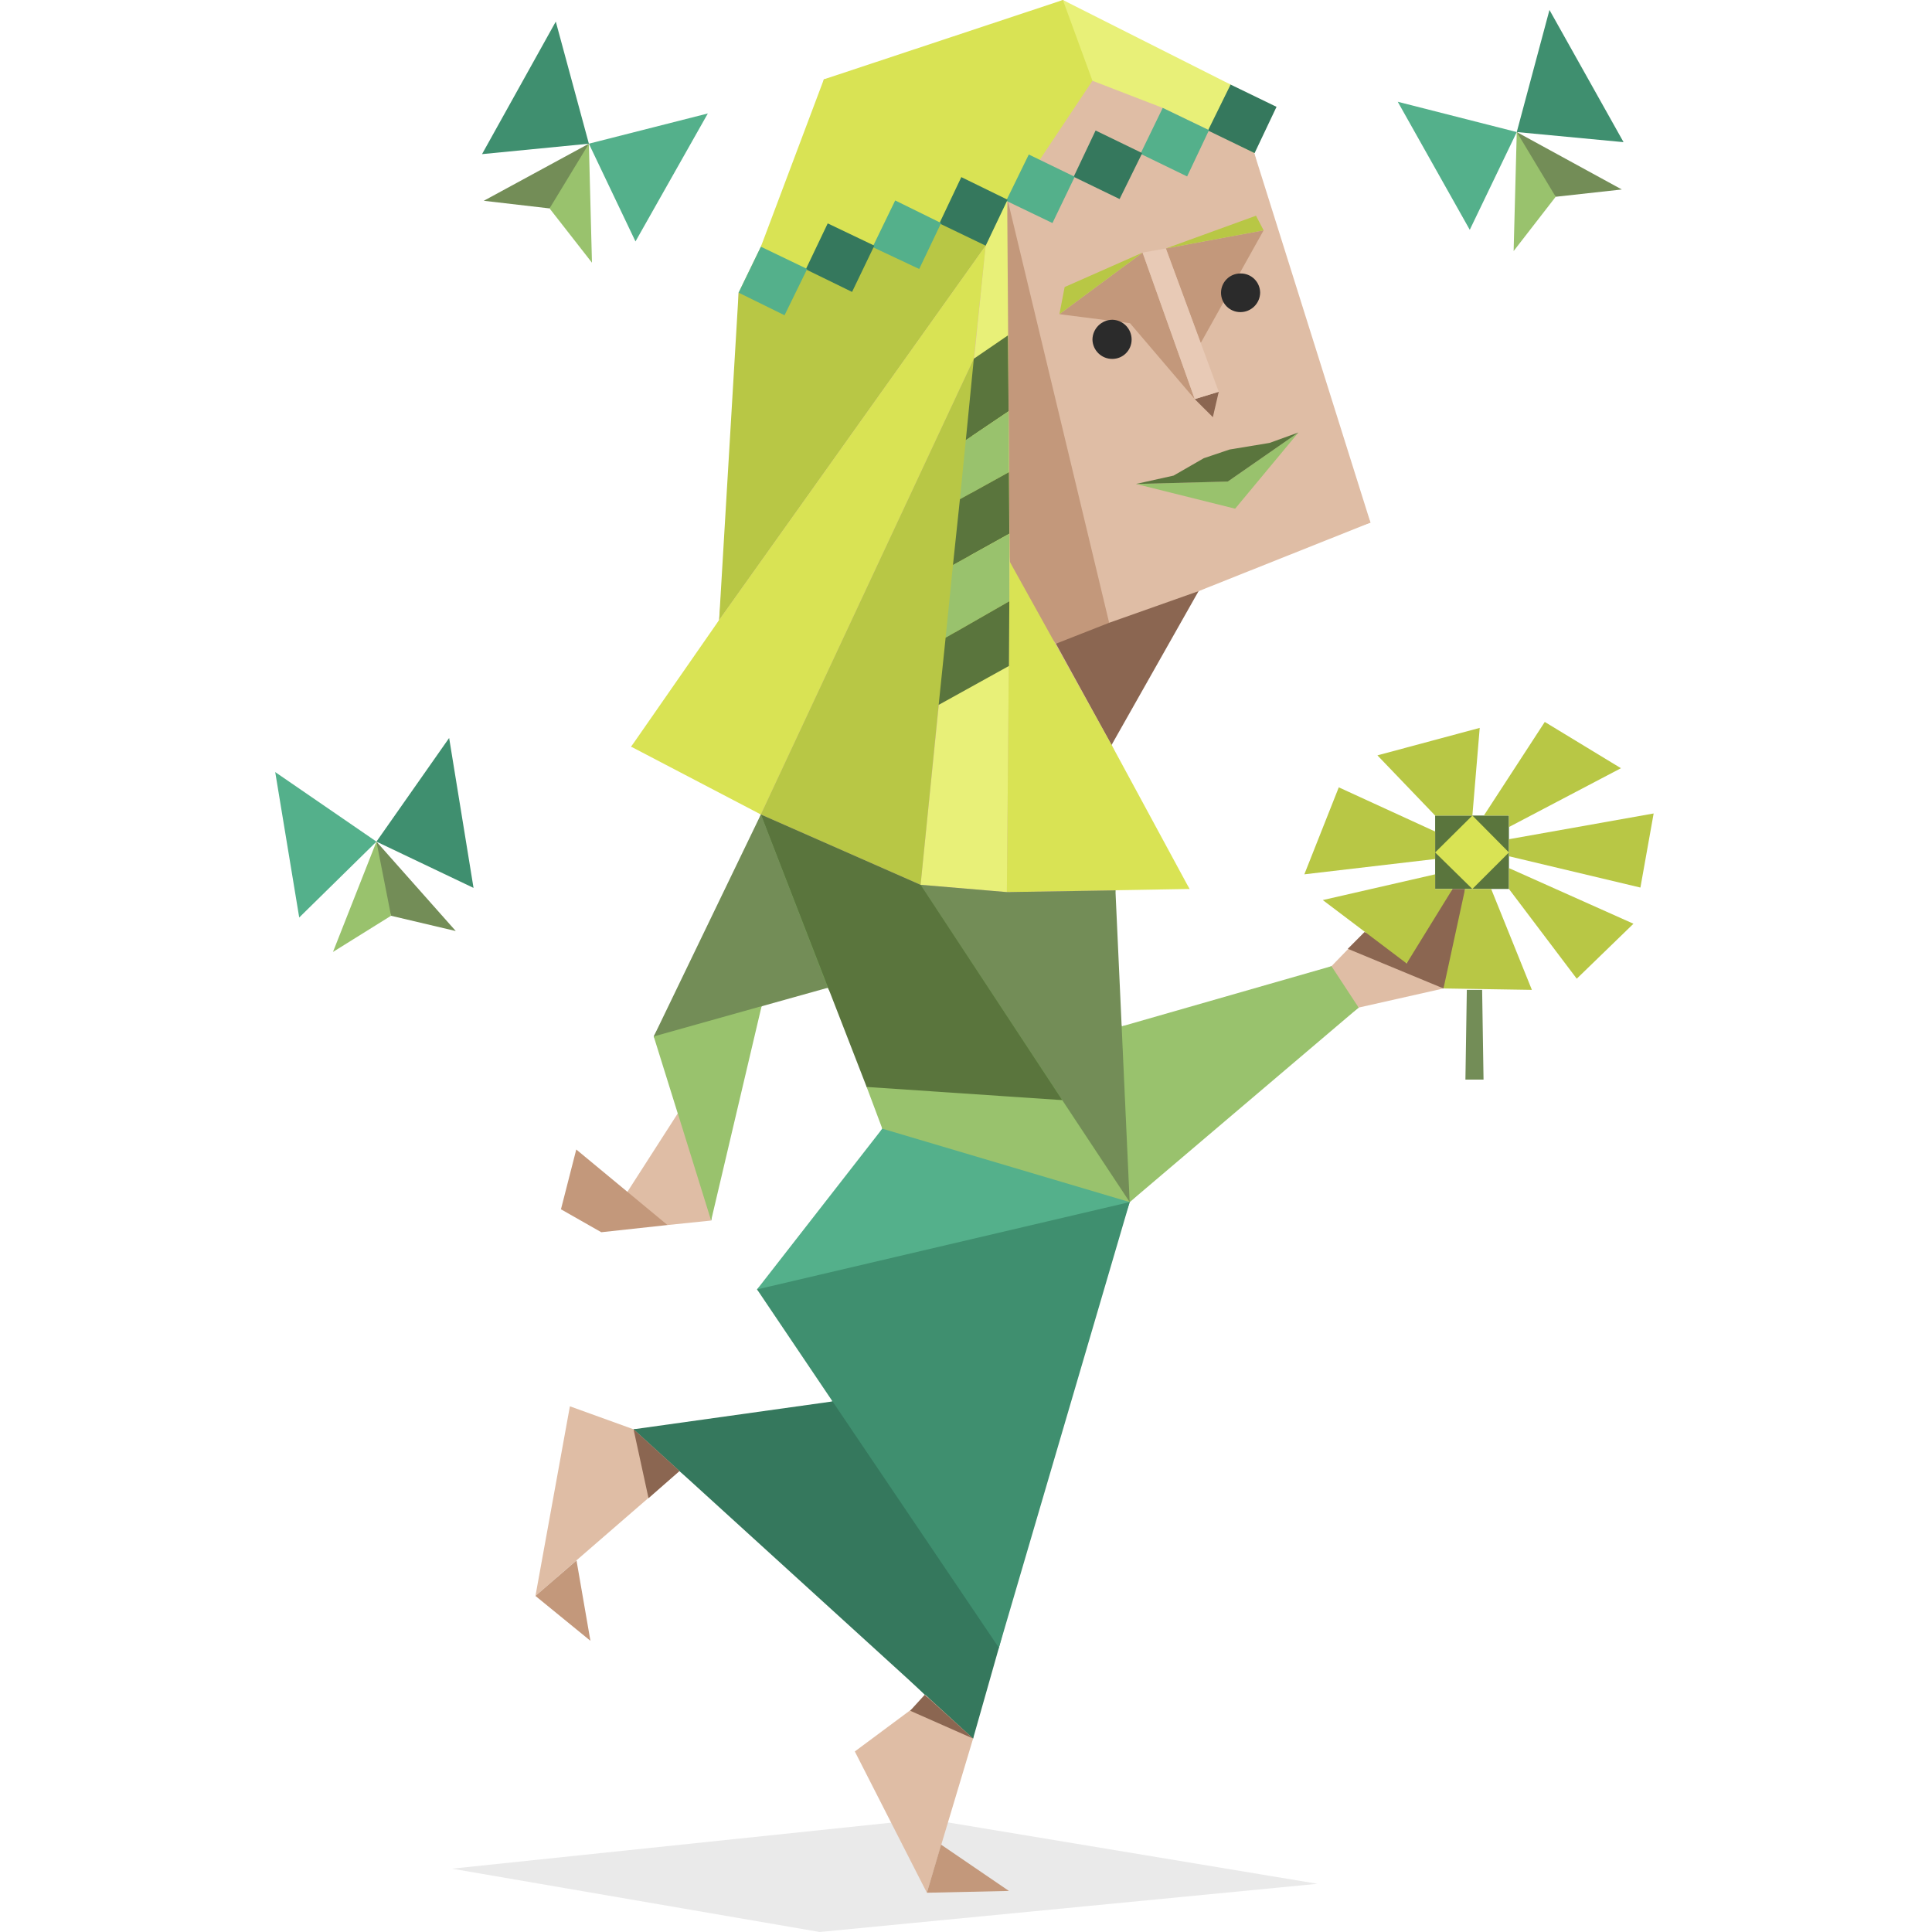
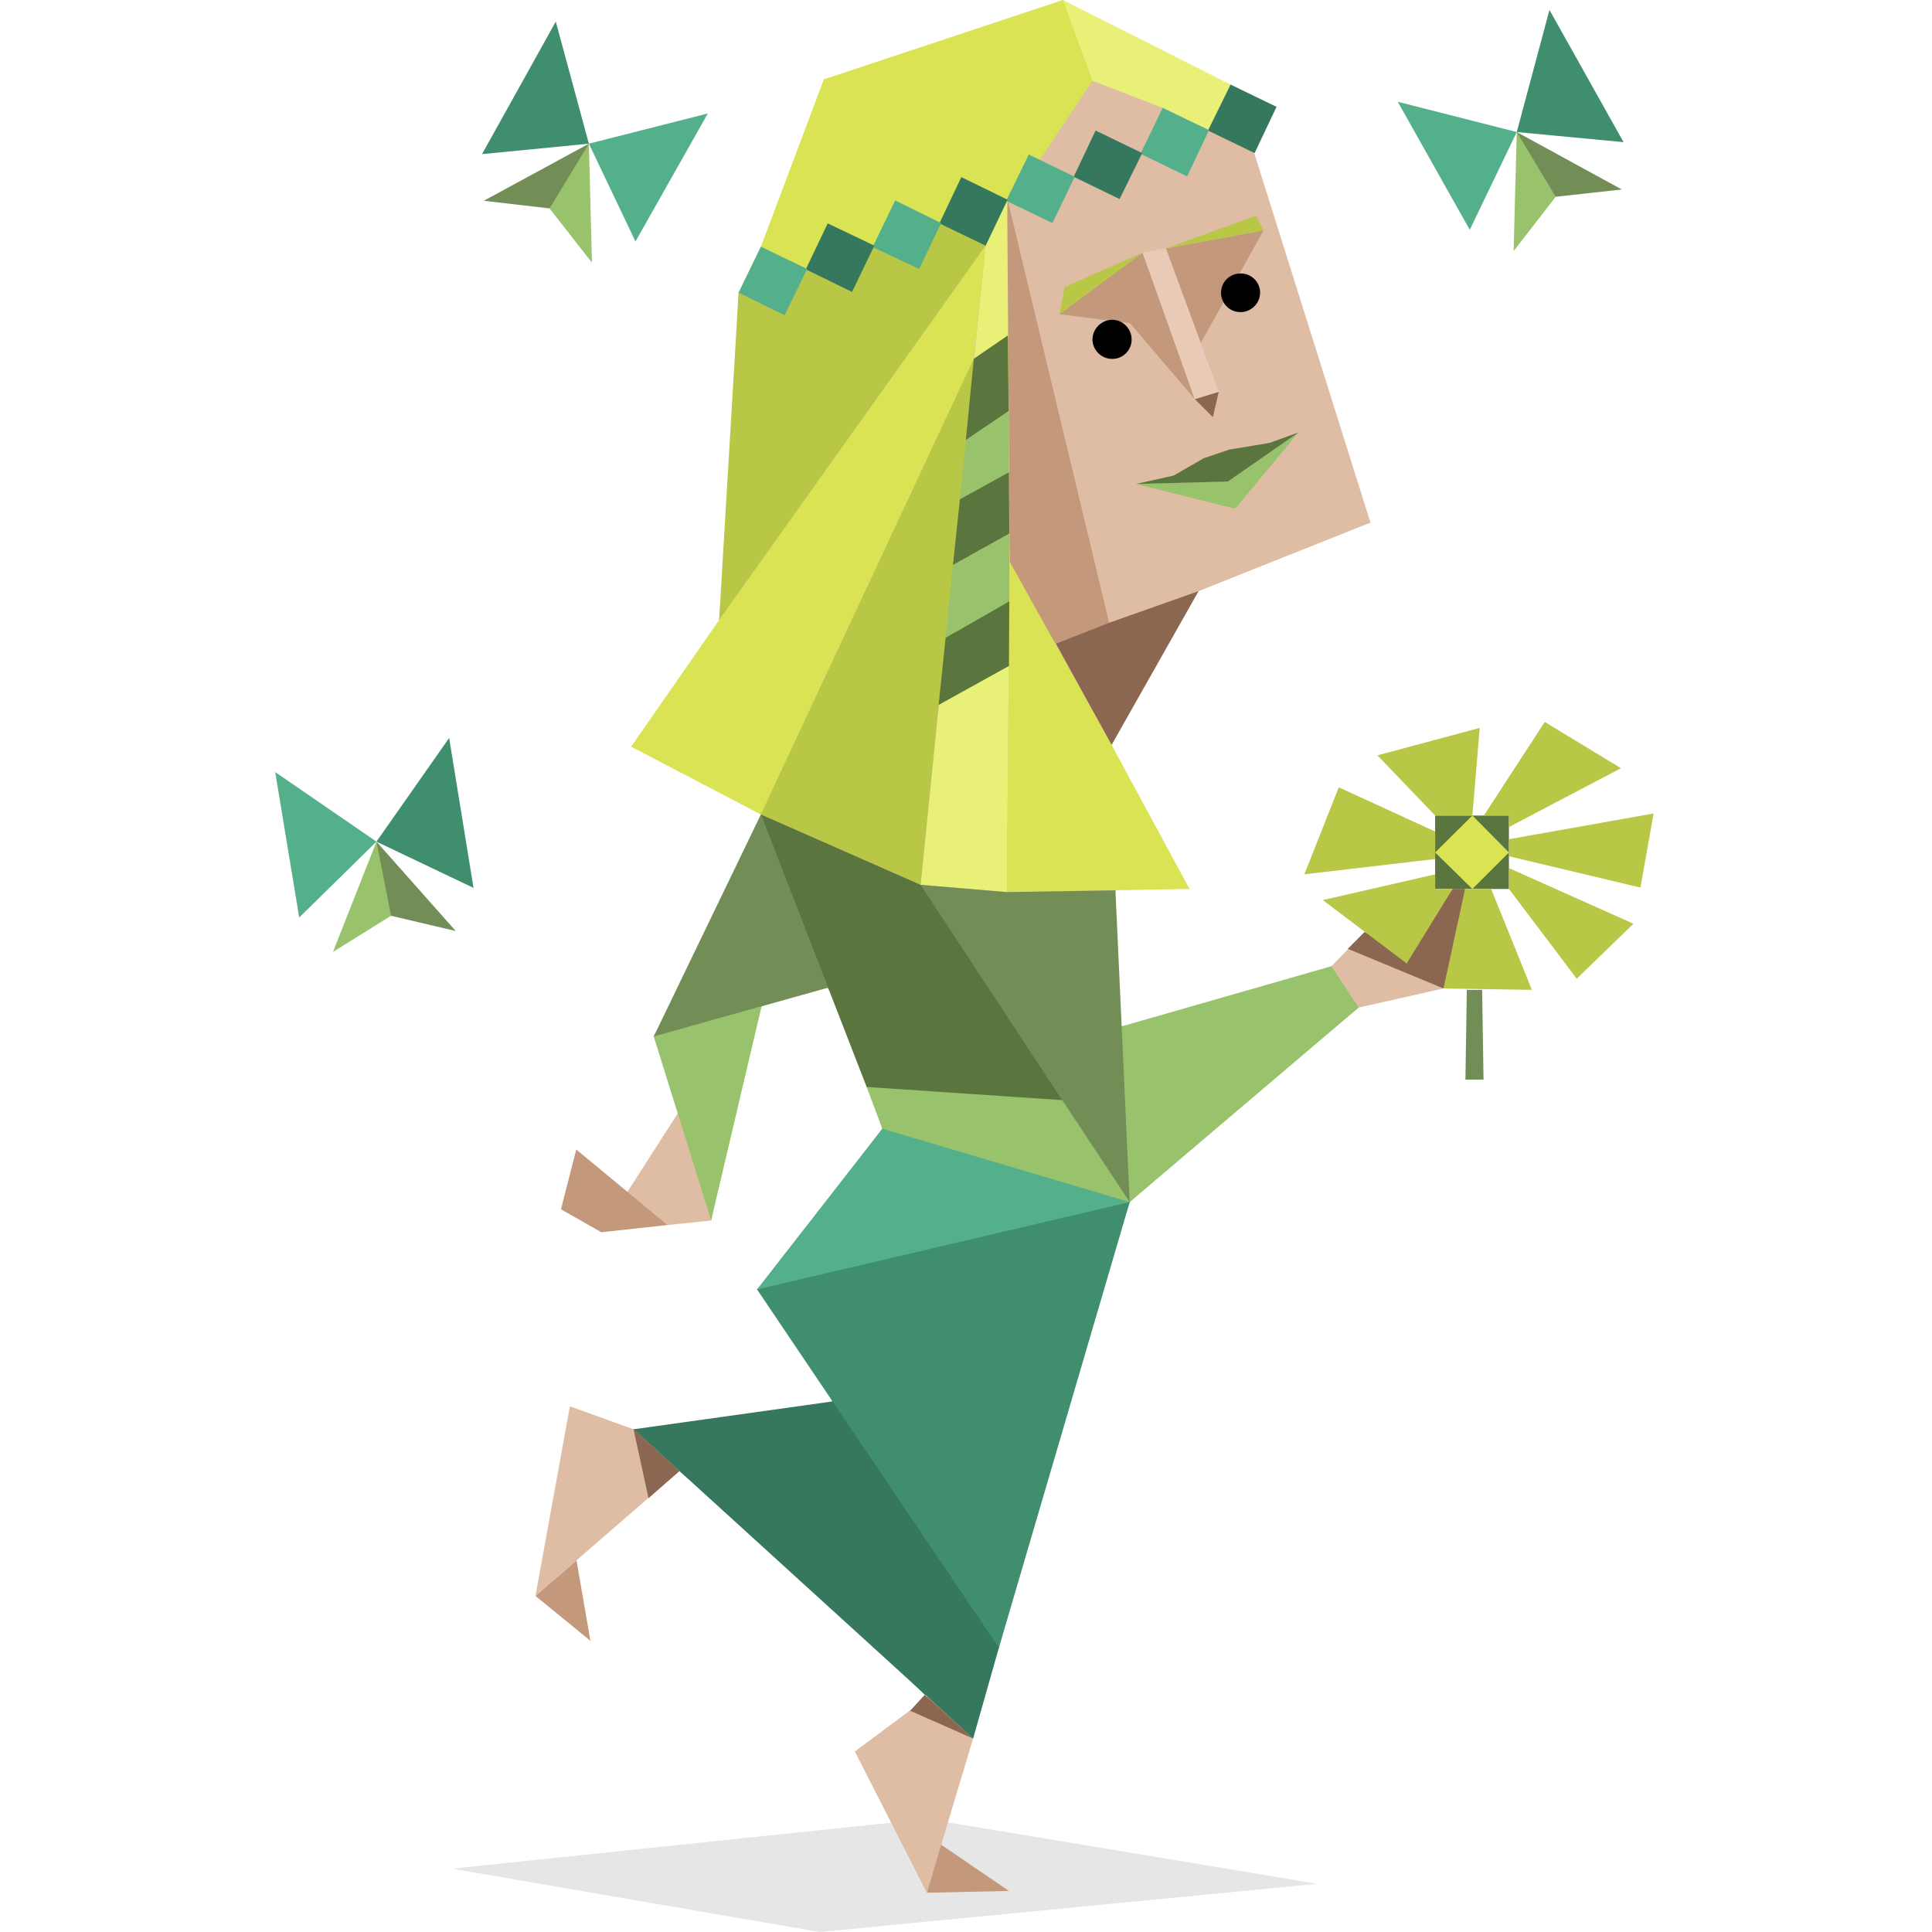
<svg xmlns="http://www.w3.org/2000/svg" id="illustration" viewBox="0 0 400 400">
  <defs>
-     <style>.cls-1{fill:#3f8f6f;}.cls-2{fill:#709d53;}.cls-3{fill:#dfbda5;}.cls-16,.cls-4{fill:#2b2b2b;}.cls-4{opacity:0.1;}.cls-5{fill:#e8f078;}.cls-6{fill:#d9e354;}.cls-7{fill:#b8c745;}.cls-8{fill:#c3987b;}.cls-9{fill:#8b6651;}.cls-10{fill:#e8cab6;}.cls-11{fill:#99c26d;}.cls-12{fill:#5a753d;}.cls-13{fill:#35785d;}.cls-14{fill:#54b08b;}.cls-15{fill:#738d57;}</style>
+     <style>.cls-1{fill:#3f8f6f;}.cls-2{fill:#709d53;}.cls-3{fill:#dfbda5;}.cls-16,.cls-4{fill:#000000;}.cls-4{opacity:0.1;}.cls-5{fill:#e8f078;}.cls-6{fill:#d9e354;}.cls-7{fill:#b8c745;}.cls-8{fill:#c3987b;}.cls-9{fill:#8b6651;}.cls-10{fill:#e8cab6;}.cls-11{fill:#99c26d;}.cls-12{fill:#5a753d;}.cls-13{fill:#35785d;}.cls-14{fill:#54b08b;}.cls-15{fill:#738d57;}</style>
  </defs>
  <polygon class="cls-1" points="233.89 248.88 205.94 242.4 182.67 233.68 172.09 250.39 156.74 266.96 166.68 277.26 172.37 290.15 157.68 294.26 131.17 295.92 138.16 299.88 140.68 304.56 163.44 323.79 191.46 350.88 195.78 352.82 201.47 359.95 202.56 349.37 206.81 341.15 221.21 286.41 233.89 248.88" />
  <polygon class="cls-2" points="275.67 200.04 257.95 207.89 232.23 212.5 229.35 198.67 230.94 184.34 218.91 186.43 208.46 184.7 200.32 184.91 190.6 183.19 175.11 179.73 157.53 168.63 151.2 185.63 135.35 214.59 140.75 225.18 147.23 252.7 150.98 225.4 157.68 208.32 162.58 204.94 171.37 204.51 177.92 215.67 179.43 225.04 182.17 228.78 182.67 233.68 205.72 238.94 233.89 248.88 256.15 227.77 281.29 208.61 277.04 204.87 275.67 200.04" />
  <polygon class="cls-3" points="264.29 22.12 258.38 21.18 254.78 17.51 236.92 10.59 220.06 0 193.77 11.1 170.57 16.43 166.54 32.35 157.53 51.08 155.88 56.41 152.92 60.59 152.56 84.36 148.89 128.37 142.12 140.61 130.67 154.59 145.36 160.13 157.53 168.63 172.81 177.28 190.6 183.19 202.84 185.56 208.46 184.7 223.09 186.07 230.94 184.34 238 182.18 246.28 184.05 238.07 171.73 230.14 154.23 237.56 137.73 248.15 122.39 264.36 114.68 283.74 108.2 269.55 71.39 259.68 31.7 260.47 26.08 264.29 22.12" />
  <polygon class="cls-4" points="272.79 390.02 191.9 376.59 93.57 386.89 169.71 400 272.79 390.02" />
  <polygon class="cls-3" points="248.15 122.39 283.74 108.2 259.68 31.7 250.31 26.95 240.73 22.34 226.18 16.72 215.23 33.14 213 31.99 208.53 41.21 229.64 128.94 248.15 122.39" />
  <polygon class="cls-5" points="259.75 31.7 254.78 17.51 220.06 0 217.83 16.93 226.18 16.72 240.73 22.34 250.31 26.95 259.75 31.7" />
  <polygon class="cls-6" points="220.06 0 170.57 16.43 157.53 51.08 152.92 60.59 166.83 55.76 180.66 51.15 194.49 46.25 208.61 41.35 215.23 33.14 226.18 16.72 220.06 0" />
  <polygon class="cls-7" points="208.61 41.35 194.85 46.18 180.66 51.15 166.83 55.76 152.92 60.59 148.89 128.37 204.07 50.86 208.61 41.35" />
  <polygon class="cls-8" points="241.38 51.44 248.59 71.03 261.62 47.69 241.38 51.44" />
  <polygon class="cls-8" points="236.56 52.3 219.34 65.05 233.96 66.92 247.36 82.63 236.56 52.3" />
  <polygon class="cls-8" points="208.61 41.35 229.64 128.94 226.62 132.19 218.62 133.27 213 126.28 209.04 116.27 206.66 89.9 208.61 41.35" />
  <polygon class="cls-9" points="252.33 81.11 251.11 86.37 247.36 82.63 252.33 81.11" />
  <polygon class="cls-7" points="236.56 52.3 220.42 59.43 219.34 65.05 236.56 52.3" />
  <polygon class="cls-7" points="241.38 51.44 260.04 44.66 261.62 47.69 241.38 51.44" />
  <polygon class="cls-9" points="218.62 133.27 230.14 154.23 248.15 122.39 229.64 128.94 218.62 133.27" />
  <polygon class="cls-10" points="236.56 52.3 247.36 82.63 252.33 81.11 241.38 51.44 236.56 52.3" />
  <polygon class="cls-5" points="204.07 50.86 190.6 183.19 208.46 184.7 209.04 116.27 208.53 41.21 204.07 50.86" />
  <polygon class="cls-6" points="201.62 74.27 157.53 168.63 130.67 154.59 148.89 128.37 204.07 50.86 201.62 74.27" />
  <polygon class="cls-6" points="209.04 116.27 230.14 154.23 246.28 184.05 208.46 184.7 209.04 116.27" />
  <polygon class="cls-7" points="201.62 74.27 157.53 168.63 190.6 183.19 194.34 145.94 200.75 117.56 201.62 74.27" />
  <polygon class="cls-11" points="268.83 89.54 254.2 99.7 235.19 100.2 255.72 105.32 268.83 89.54" />
  <polygon class="cls-12" points="268.83 89.54 262.85 91.7 254.56 93.07 249.23 94.87 242.97 98.47 235.19 100.2 254.2 99.7 268.83 89.54" />
  <polygon class="cls-13" points="264.29 22.12 254.78 17.51 250.1 27.02 259.75 31.7 264.29 22.12" />
  <polygon class="cls-14" points="250.31 26.95 240.73 22.34 236.12 31.84 245.78 36.53 250.31 26.95" />
  <polygon class="cls-13" points="236.48 31.7 226.83 27.02 222.29 36.6 231.8 41.21 236.48 31.7" />
  <polygon class="cls-14" points="222.51 36.6 213 31.99 208.32 41.57 217.9 46.18 222.51 36.6" />
  <polygon class="cls-13" points="208.61 41.35 199.03 36.67 194.49 46.25 204.07 50.86 208.61 41.35" />
  <polygon class="cls-14" points="194.85 46.18 185.34 41.5 180.66 51.15 190.31 55.69 194.85 46.18" />
  <polygon class="cls-13" points="181.02 50.86 171.37 46.25 166.83 55.76 176.41 60.44 181.02 50.86" />
  <polygon class="cls-14" points="167.12 55.69 157.53 51.08 152.92 60.59 162.43 65.27 167.12 55.69" />
  <polygon class="cls-12" points="208.68 69.44 201.62 74.27 199.96 91.13 208.82 85.15 208.68 69.44" />
  <polygon class="cls-11" points="208.82 85.15 199.96 91.13 198.74 103.37 208.89 97.75 208.82 85.15" />
  <polygon class="cls-12" points="208.89 97.75 198.74 103.37 197.3 116.99 208.97 110.5 208.89 97.75" />
  <polygon class="cls-11" points="208.97 110.5 197.3 116.99 195.78 132.04 208.97 124.48 208.97 110.5" />
  <polygon class="cls-12" points="208.97 124.48 195.78 132.04 194.34 145.94 208.89 137.88 208.97 124.48" />
  <polygon class="cls-15" points="230.94 184.34 233.89 248.88 190.6 183.19 208.46 184.7 230.94 184.34" />
  <polygon class="cls-11" points="232.23 212.5 275.67 200.04 279.77 203.79 281.29 208.61 233.89 248.88 232.23 212.5" />
  <polygon class="cls-3" points="275.67 200.04 282.51 192.98 291.23 199.47 300.74 184.05 303.33 184.05 298.86 204.65 281.29 208.61 275.67 200.04" />
  <polygon class="cls-9" points="279.05 196.44 298.86 204.65 302.68 195.36 303.33 184.05 300.74 184.05 294.47 191.9 291.23 199.47 287.12 194.57 282.51 192.98 279.05 196.44" />
  <polygon class="cls-12" points="157.53 168.63 179.43 225.04 192.76 229.14 219.92 227.77 190.6 183.19 157.53 168.63" />
  <polygon class="cls-11" points="219.92 227.77 179.43 225.04 182.67 233.68 201.84 247.44 233.89 248.88 219.92 227.77" />
  <polygon class="cls-15" points="157.53 168.63 135.35 214.59 171.37 204.51 157.53 168.63" />
  <polygon class="cls-11" points="157.68 208.32 147.23 252.7 139.5 240.66 140.32 230.52 135.35 214.59 157.68 208.32" />
  <polygon class="cls-3" points="147.23 252.7 138.2 253.63 127.46 250.55 140.33 230.51 147.23 252.7" />
  <polygon class="cls-14" points="182.67 233.68 156.74 266.96 190.74 272.65 233.89 248.88 182.67 233.68" />
  <polygon class="cls-1" points="156.74 266.96 172.37 290.15 164.16 314.36 206.81 341.15 233.89 248.88 156.74 266.96" />
  <polygon class="cls-13" points="172.37 290.15 131.17 295.92 135.42 301.97 140.68 304.56 192.11 351.38 194.49 354.33 201.47 359.95 206.81 341.15 172.37 290.15" />
  <polygon class="cls-3" points="131.17 295.92 117.99 291.16 110.86 330.42 140.68 304.56 131.17 295.92" />
  <polygon class="cls-8" points="119.36 323.07 122.24 339.71 110.86 330.42 119.36 323.07" />
  <polygon class="cls-3" points="192.11 351.38 176.98 362.62 191.9 391.87 201.47 359.95 192.11 351.38" />
  <polygon class="cls-8" points="191.9 391.87 208.89 391.5 194.85 381.92 191.9 391.87" />
  <polygon class="cls-9" points="131.17 295.92 134.27 310.18 140.68 304.56 131.17 295.92" />
  <polygon class="cls-9" points="201.47 359.95 188.44 354.19 191.46 350.88 201.47 359.95" />
  <polygon class="cls-8" points="138.2 253.63 119.31 237.99 116.14 250.37 124.49 255.12 138.2 253.63" />
  <polygon class="cls-1" points="336.14 29.43 320.8 2.06 314.03 27.34 336.14 29.43" />
  <polygon class="cls-14" points="314.03 27.34 289.39 21.07 304.3 47.58 314.03 27.34" />
  <polygon class="cls-15" points="335.78 39.23 314.03 27.34 316.98 35.34 322.09 40.74 335.78 39.23" />
  <polygon class="cls-11" points="314.03 27.34 313.38 51.98 322.09 40.74 314.03 27.34" />
  <polygon class="cls-1" points="99.8 31.91 115.07 4.47 121.92 29.75 99.8 31.91" />
  <polygon class="cls-14" points="121.92 29.75 146.55 23.49 131.57 49.99 121.92 29.75" />
  <polygon class="cls-15" points="100.16 41.57 121.92 29.75 117.81 39.05 113.78 43.15 100.16 41.57" />
  <polygon class="cls-11" points="121.92 29.75 122.56 54.39 113.78 43.15 121.92 29.75" />
  <polygon class="cls-1" points="98.04 183.83 92.99 152.79 77.94 174.25 98.04 183.83" />
  <polygon class="cls-14" points="77.94 174.25 56.98 159.85 61.95 189.96 77.94 174.25" />
  <polygon class="cls-15" points="94.36 192.76 77.94 174.25 78.59 183.04 80.96 189.6 94.36 192.76" />
  <polygon class="cls-11" points="77.94 174.25 68.94 197.09 80.96 189.6 77.94 174.25" />
  <polygon class="cls-12" points="312.41 184.05 297.13 184.05 297.13 168.85 312.41 168.85 312.41 184.05" />
  <polygon class="cls-15" points="306.86 204.94 307.15 223.52 303.4 223.52 303.69 204.94 306.86 204.94" />
  <polygon class="cls-7" points="304.84 168.85 306.36 150.7 285.18 156.39 297.13 168.85 304.84 168.85" />
  <polygon class="cls-7" points="297.13 172.16 277.18 163.01 270.05 181.02 297.13 177.85 297.13 172.16" />
  <polygon class="cls-7" points="297.13 181.02 273.87 186.35 291.23 199.47 300.74 184.05 297.13 184.05 297.13 181.02" />
  <polygon class="cls-7" points="303.33 184.05 298.86 204.65 317.16 204.94 308.73 184.05 303.33 184.05" />
  <polygon class="cls-7" points="312.41 184.05 326.45 202.63 338.19 191.25 312.41 179.73 312.41 184.05" />
  <polygon class="cls-7" points="312.41 177.28 339.63 183.76 342.37 168.42 312.41 173.75 312.41 177.28" />
  <polygon class="cls-7" points="312.41 171.23 335.6 159.05 319.83 149.47 307.22 168.85 312.41 168.85 312.41 171.23" />
  <polygon class="cls-6" points="304.84 168.85 297.13 176.49 304.84 184.05 312.41 176.49 304.84 168.85" />
  <path class="cls-16" d="M256.8,56.62a4,4,0,0,0-4,4,4,4,0,0,0,4,4,4.09,4.09,0,0,0,4.1-4A4,4,0,0,0,256.8,56.62Z" />
  <path class="cls-16" d="M230.29,66.2a4.16,4.16,0,0,0-4.11,4.11,4.09,4.09,0,0,0,4.11,4,4,4,0,0,0,4-4A4.09,4.09,0,0,0,230.29,66.2Z" />
</svg>
